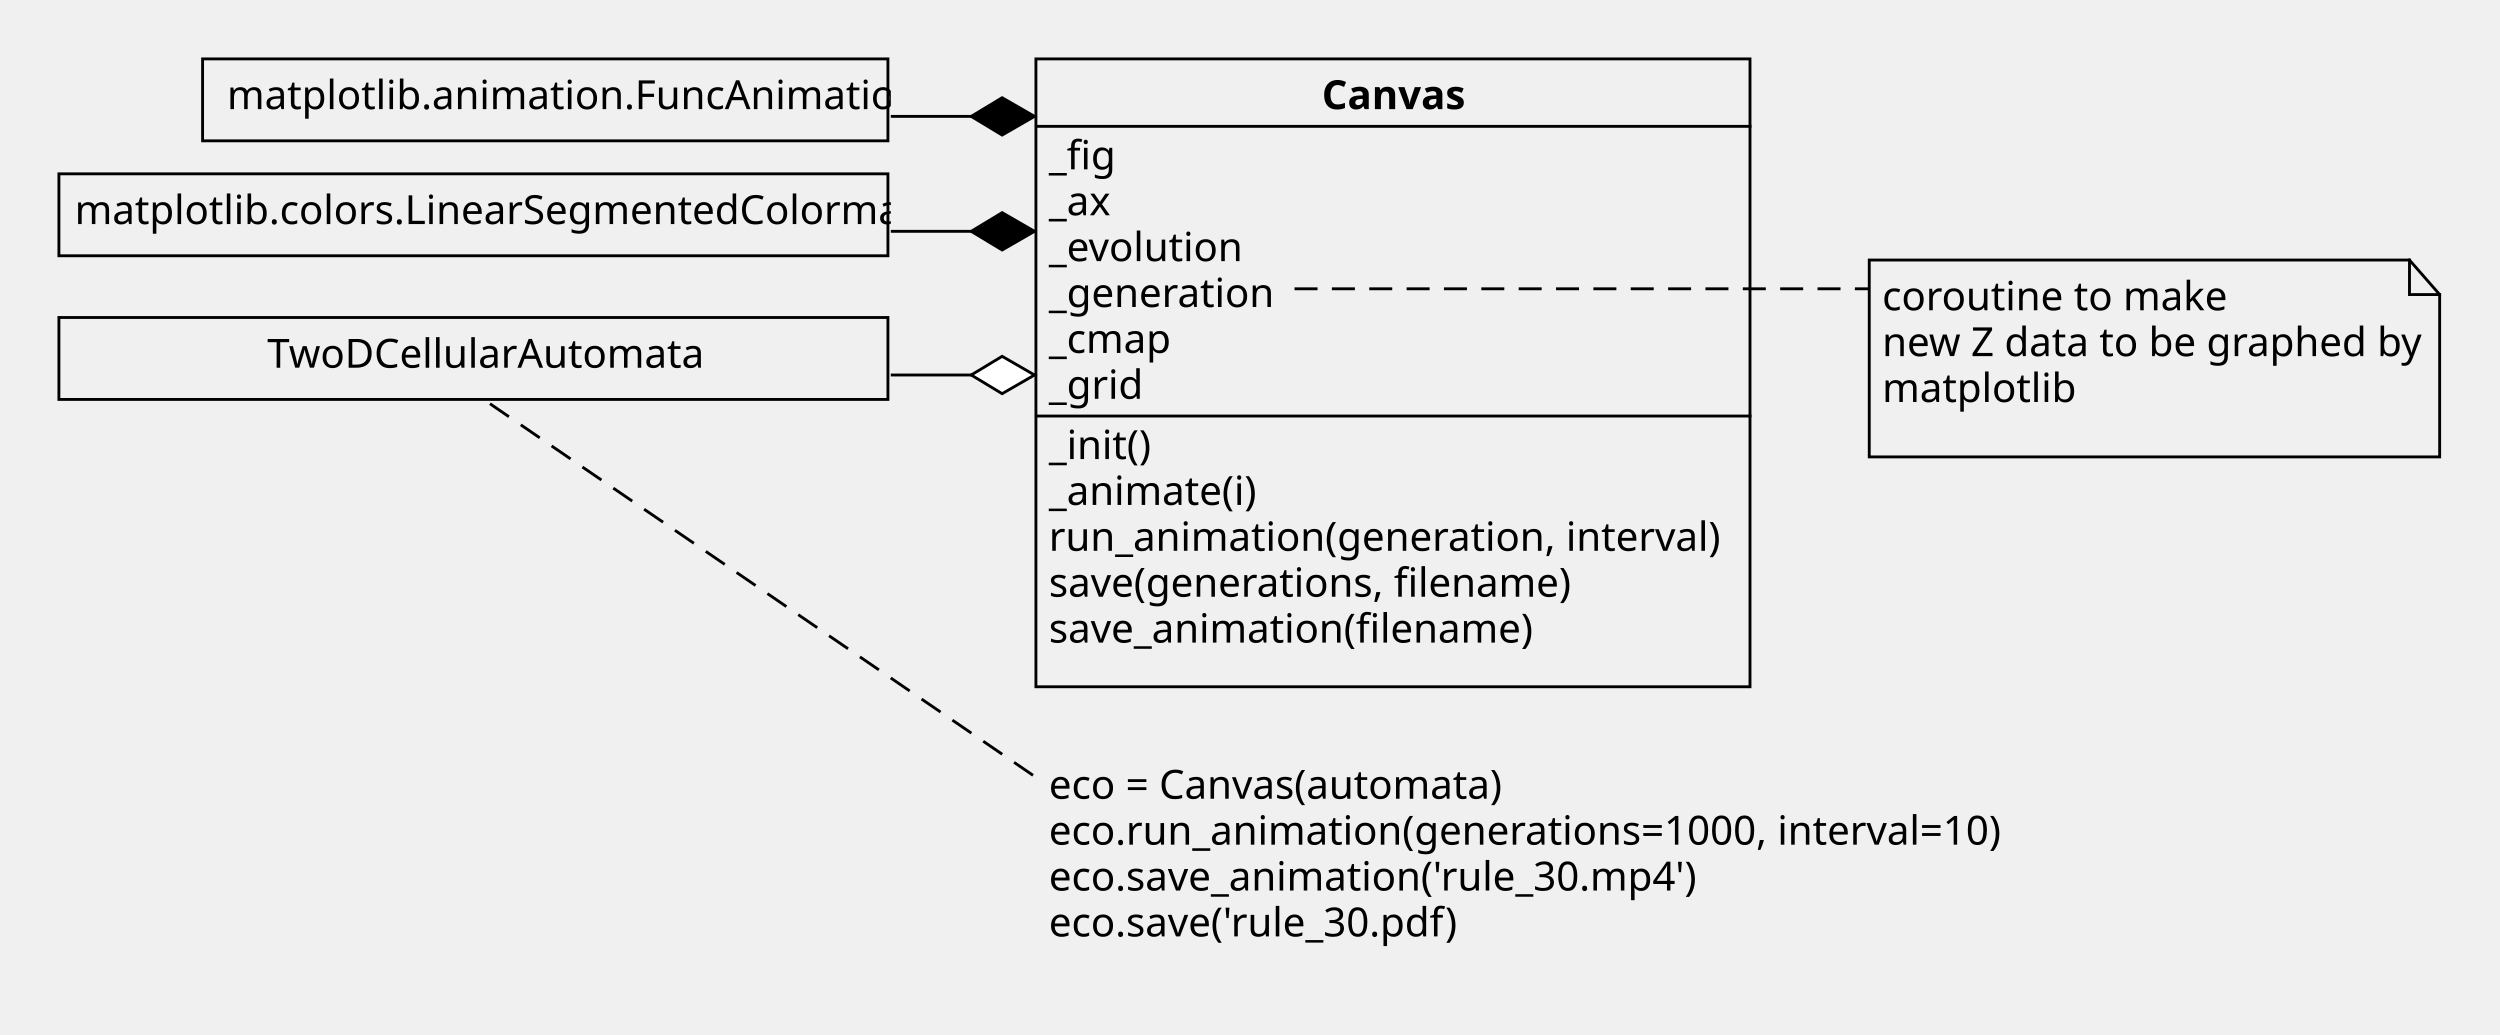
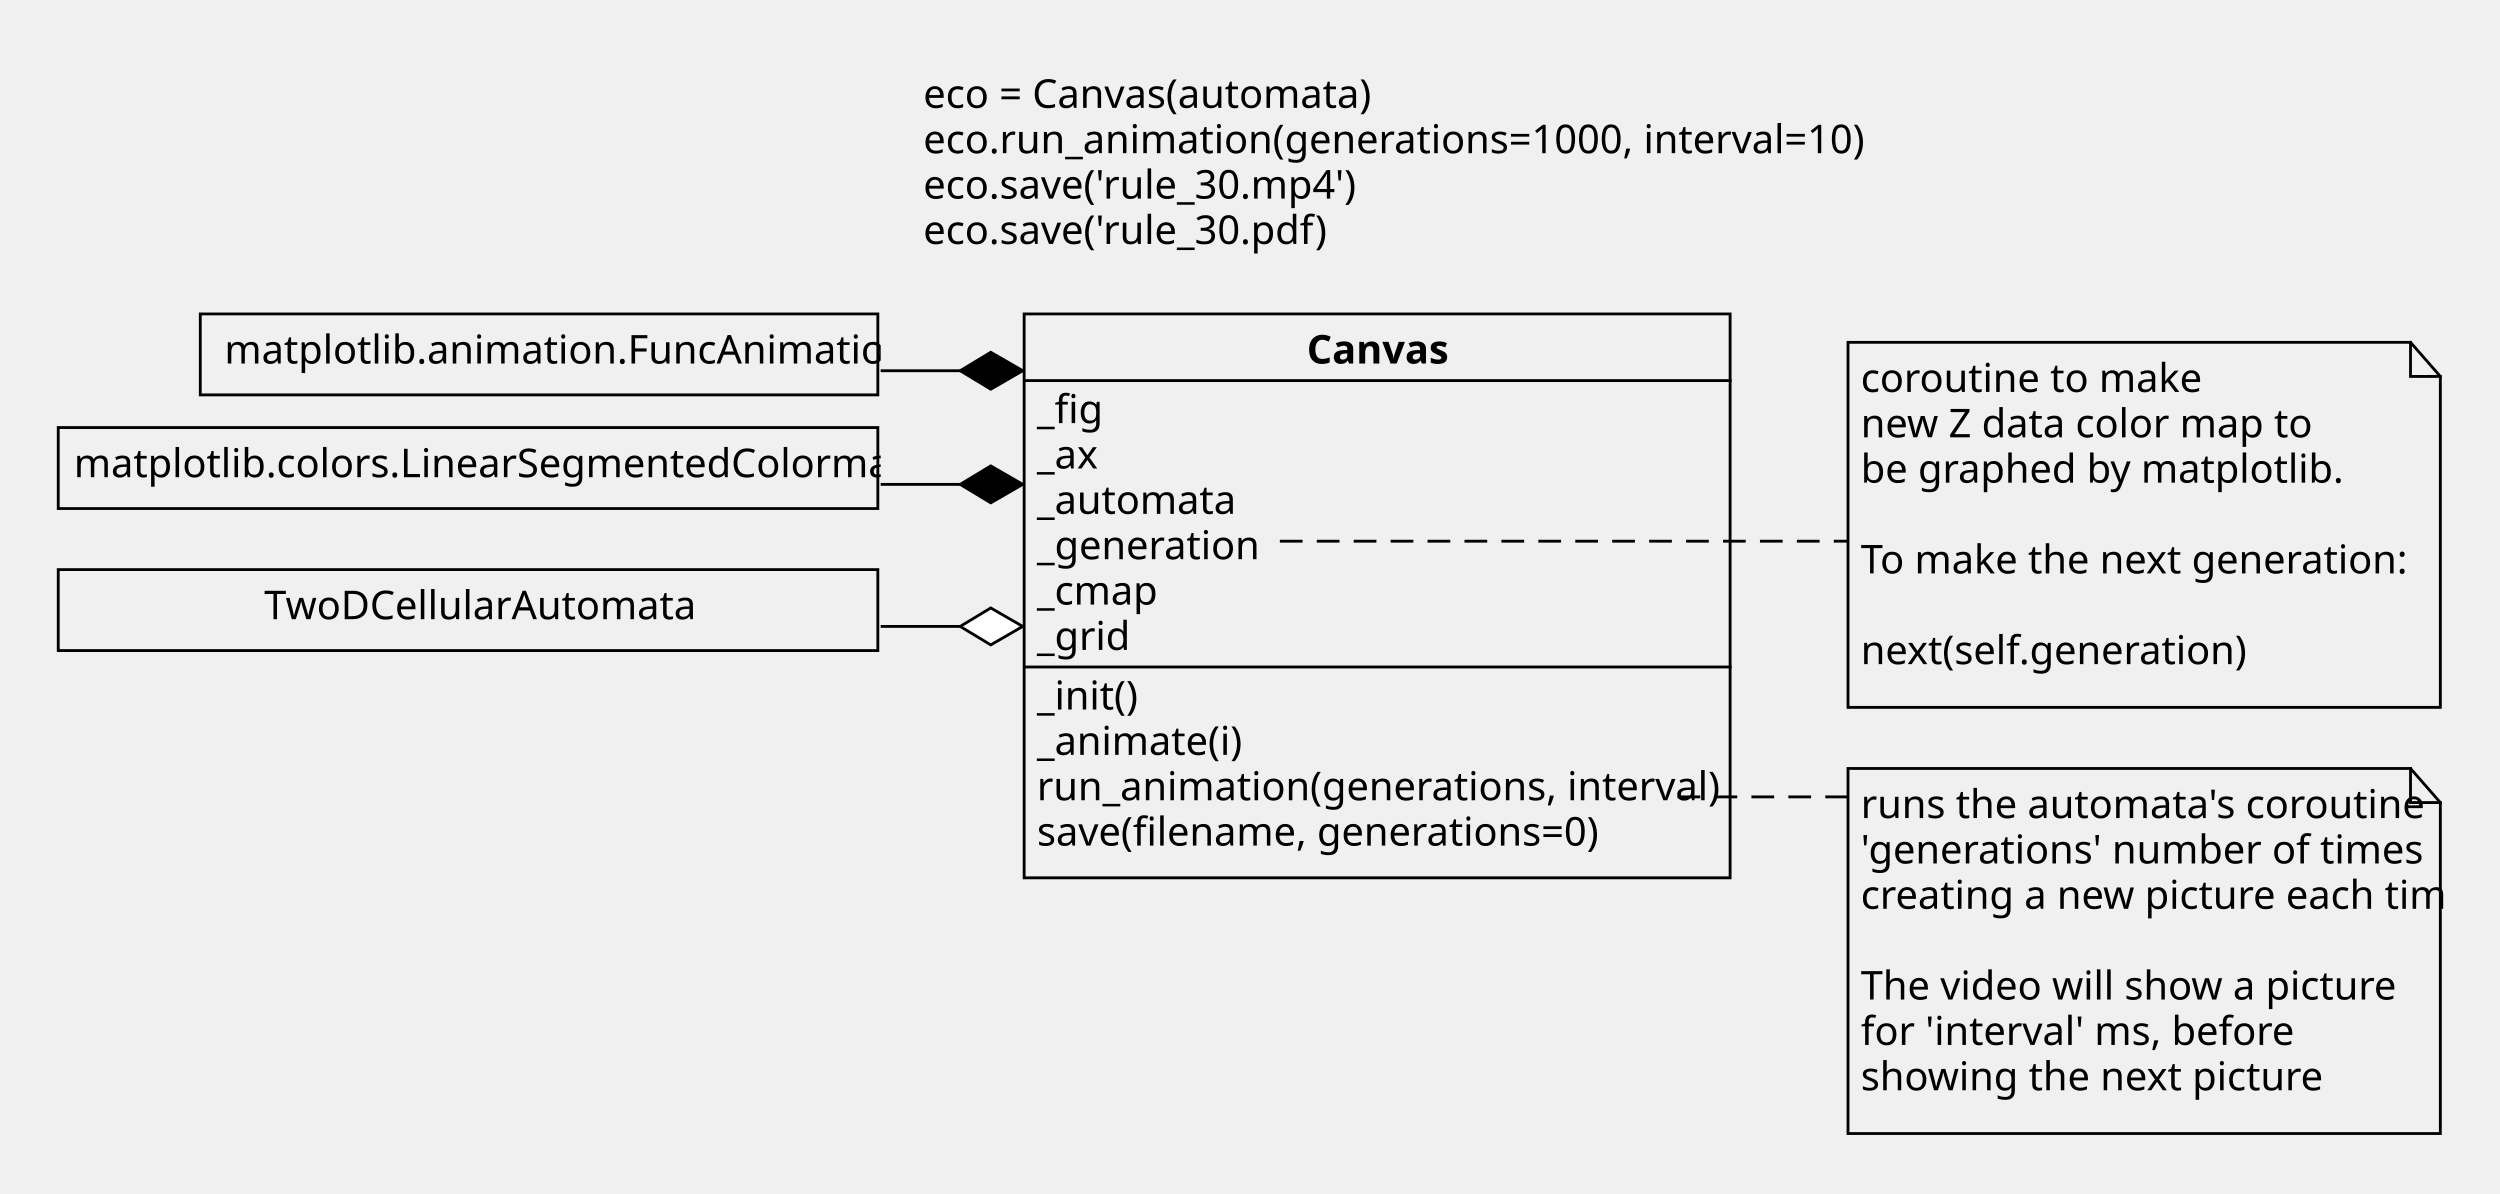
- <svg xmlns="http://www.w3.org/2000/svg" fill-opacity="1" color-rendering="auto" color-interpolation="auto" text-rendering="auto" stroke="black" stroke-linecap="square" width="870" stroke-miterlimit="10" shape-rendering="auto" stroke-opacity="1" fill="black" stroke-dasharray="none" font-weight="normal" stroke-width="1" viewBox="210 90 870 360" height="360" font-family="'Dialog'" font-style="normal" stroke-linejoin="miter" font-size="12px" stroke-dashoffset="0" image-rendering="auto">
+ <svg xmlns="http://www.w3.org/2000/svg" fill-opacity="1" color-rendering="auto" color-interpolation="auto" text-rendering="auto" stroke="black" stroke-linecap="square" width="880" stroke-miterlimit="10" shape-rendering="auto" stroke-opacity="1" fill="black" stroke-dasharray="none" font-weight="normal" stroke-width="1" viewBox="410 90 880 420" height="420" font-family="'Dialog'" font-style="normal" stroke-linejoin="miter" font-size="12px" stroke-dashoffset="0" image-rendering="auto">
  <defs id="genericDefs" />
  <g>
    <defs id="defs1">
      <clipPath clipPathUnits="userSpaceOnUse" id="clipPath1">
        <path d="M0 0 L2147483647 0 L2147483647 2147483647 L0 2147483647 L0 0 Z" />
      </clipPath>
      <clipPath clipPathUnits="userSpaceOnUse" id="clipPath2">
+         <path d="M0 0 L0 130 L210 130 L210 0 Z" />
+       </clipPath>
+       <clipPath clipPathUnits="userSpaceOnUse" id="clipPath3">
        <path d="M0 0 L0 30 L290 30 L290 0 Z" />
      </clipPath>
-       <clipPath clipPathUnits="userSpaceOnUse" id="clipPath3">
+       <clipPath clipPathUnits="userSpaceOnUse" id="clipPath4">
        <path d="M0 0 L0 30 L240 30 L240 0 Z" />
      </clipPath>
-       <clipPath clipPathUnits="userSpaceOnUse" id="clipPath4">
+       <clipPath clipPathUnits="userSpaceOnUse" id="clipPath5">
        <path d="M0 0 L0 30 L80 30 L80 0 Z" />
      </clipPath>
-       <clipPath clipPathUnits="userSpaceOnUse" id="clipPath5">
-         <path d="M0 0 L0 220 L250 220 L250 0 Z" />
-       </clipPath>
      <clipPath clipPathUnits="userSpaceOnUse" id="clipPath6">
-         <path d="M0 0 L0 160 L220 160 L220 0 Z" />
+         <path d="M0 0 L0 200 L250 200 L250 0 Z" />
      </clipPath>
      <clipPath clipPathUnits="userSpaceOnUse" id="clipPath7">
+         <path d="M0 0 L0 30 L90 30 L90 0 Z" />
+       </clipPath>
+       <clipPath clipPathUnits="userSpaceOnUse" id="clipPath8">
        <path d="M0 0 L0 80 L340 80 L340 0 Z" />
      </clipPath>
-       <clipPath clipPathUnits="userSpaceOnUse" id="clipPath8">
+       <clipPath clipPathUnits="userSpaceOnUse" id="clipPath9">
        <path d="M0 0 L0 30 L230 30 L230 0 Z" />
      </clipPath>
-       <clipPath clipPathUnits="userSpaceOnUse" id="clipPath9">
-         <path d="M0 0 L0 70 L200 70 L200 0 Z" />
-       </clipPath>
    </defs>
-     <g fill="rgb(255,255,255)" fill-opacity="0" transform="translate(230,200)" stroke-opacity="0" stroke="rgb(255,255,255)">
-       <rect x="0.5" width="288.5" height="28.5" y="0.5" clip-path="url(#clipPath2)" stroke="none" />
+     <g fill="rgb(255,255,255)" fill-opacity="0" transform="translate(1060,210)" stroke-opacity="0" stroke="rgb(255,255,255)">
+       <path d="M0.5 0.5 L198.5 0.5 L209 12.5 L209 129 L0.5 129 Z" stroke="none" clip-path="url(#clipPath2)" />
    </g>
-     <g transform="translate(230,200)">
-       <rect fill="none" x="0.5" width="288.5" height="28.5" y="0.5" clip-path="url(#clipPath2)" />
-       <text x="73" font-size="14px" y="17.969" clip-path="url(#clipPath2)" font-family="sans-serif" stroke="none" xml:space="preserve">TwoDCellularAutomata</text>
+     <g transform="translate(1060,210)">
+       <path fill="none" d="M0.5 0.5 L198.5 0.5 L209 12.5 L209 129 L0.5 129 Z" clip-path="url(#clipPath2)" />
+       <path fill="none" d="M198.5 0.5 L198.5 12.5 L209 12.5" clip-path="url(#clipPath2)" />
+       <text x="5" font-size="14px" y="17.969" clip-path="url(#clipPath2)" font-family="sans-serif" stroke="none" xml:space="preserve">coroutine to make</text>
+       <text x="5" font-size="14px" y="33.938" clip-path="url(#clipPath2)" font-family="sans-serif" stroke="none" xml:space="preserve">new Z data color map to </text>
+       <text x="5" font-size="14px" y="49.906" clip-path="url(#clipPath2)" font-family="sans-serif" stroke="none" xml:space="preserve">be graphed by matplotlib.</text>
+       <text x="5" font-size="14px" y="81.844" clip-path="url(#clipPath2)" font-family="sans-serif" stroke="none" xml:space="preserve">To make the next generation:</text>
+       <text x="5" font-size="14px" y="113.781" clip-path="url(#clipPath2)" font-family="sans-serif" stroke="none" xml:space="preserve">next(self.generation)</text>
    </g>
-     <g fill="rgb(255,255,255)" fill-opacity="0" transform="translate(280,110)" stroke-opacity="0" stroke="rgb(255,255,255)">
-       <rect x="0.5" width="238.5" height="28.5" y="0.5" clip-path="url(#clipPath3)" stroke="none" />
+     <g fill="rgb(255,255,255)" fill-opacity="0" transform="translate(430,290)" stroke-opacity="0" stroke="rgb(255,255,255)">
+       <rect x="0.5" width="288.5" height="28.5" y="0.5" clip-path="url(#clipPath3)" stroke="none" />
    </g>
-     <g transform="translate(280,110)">
-       <rect fill="none" x="0.5" width="238.5" height="28.5" y="0.5" clip-path="url(#clipPath3)" />
-       <text x="9" font-size="14px" y="17.969" clip-path="url(#clipPath3)" font-family="sans-serif" stroke="none" xml:space="preserve">matplotlib.animation.FuncAnimation</text>
+     <g transform="translate(430,290)">
+       <rect fill="none" x="0.5" width="288.5" height="28.5" y="0.5" clip-path="url(#clipPath3)" />
+       <text x="73" font-size="14px" y="17.969" clip-path="url(#clipPath3)" font-family="sans-serif" stroke="none" xml:space="preserve">TwoDCellularAutomata</text>
    </g>
-     <g fill="rgb(255,255,255)" fill-opacity="0" transform="translate(230,150)" stroke-opacity="0" stroke="rgb(255,255,255)">
-       <rect x="0.5" width="288.5" height="28.5" y="0.5" clip-path="url(#clipPath2)" stroke="none" />
+     <g fill="rgb(255,255,255)" fill-opacity="0" transform="translate(480,200)" stroke-opacity="0" stroke="rgb(255,255,255)">
+       <rect x="0.5" width="238.5" height="28.5" y="0.5" clip-path="url(#clipPath4)" stroke="none" />
    </g>
-     <g transform="translate(230,150)">
-       <rect fill="none" x="0.5" width="288.5" height="28.5" y="0.5" clip-path="url(#clipPath2)" />
-       <text x="6" font-size="14px" y="17.969" clip-path="url(#clipPath2)" font-family="sans-serif" stroke="none" xml:space="preserve">matplotlib.colors.LinearSegmentedColormap</text>
+     <g transform="translate(480,200)">
+       <rect fill="none" x="0.5" width="238.5" height="28.5" y="0.5" clip-path="url(#clipPath4)" />
+       <text x="9" font-size="14px" y="17.969" clip-path="url(#clipPath4)" font-family="sans-serif" stroke="none" xml:space="preserve">matplotlib.animation.FuncAnimation</text>
    </g>
-     <g transform="translate(510,210)">
-       <path fill="none" d="M59.5 10.5 L10.5 10.5" clip-path="url(#clipPath4)" />
-       <path fill="white" d="M48.742 4 L60 10.5 L48.742 17 L37.983 10.5 Z" clip-path="url(#clipPath4)" stroke="none" />
-       <path fill="none" d="M48.742 4 L60 10.5 L48.742 17 L37.983 10.5 Z" clip-path="url(#clipPath4)" />
+     <g fill="rgb(255,255,255)" fill-opacity="0" transform="translate(430,240)" stroke-opacity="0" stroke="rgb(255,255,255)">
+       <rect x="0.5" width="288.5" height="28.5" y="0.5" clip-path="url(#clipPath3)" stroke="none" />
    </g>
-     <g transform="translate(510,160)">
-       <path fill="none" d="M59.5 10.5 L10.5 10.5" clip-path="url(#clipPath4)" />
-       <path d="M48.742 4 L60 10.5 L48.742 17 L37.983 10.5 Z" clip-path="url(#clipPath4)" stroke="none" />
-       <path fill="none" d="M48.742 4 L60 10.5 L48.742 17 L37.983 10.5 Z" clip-path="url(#clipPath4)" />
+     <g transform="translate(430,240)">
+       <rect fill="none" x="0.5" width="288.5" height="28.5" y="0.5" clip-path="url(#clipPath3)" />
+       <text x="6" font-size="14px" y="17.969" clip-path="url(#clipPath3)" font-family="sans-serif" stroke="none" xml:space="preserve">matplotlib.colors.LinearSegmentedColormap</text>
    </g>
-     <g transform="translate(510,120)">
-       <path fill="none" d="M59.5 10.5 L10.5 10.5" clip-path="url(#clipPath4)" />
-       <path d="M48.742 4 L60 10.5 L48.742 17 L37.983 10.5 Z" clip-path="url(#clipPath4)" stroke="none" />
-       <path fill="none" d="M48.742 4 L60 10.5 L48.742 17 L37.983 10.5 Z" clip-path="url(#clipPath4)" />
+     <g transform="translate(710,300)">
+       <path fill="none" d="M59.5 10.5 L10.5 10.5" clip-path="url(#clipPath5)" />
+       <path fill="white" d="M48.742 4 L60 10.5 L48.742 17 L37.983 10.5 Z" clip-path="url(#clipPath5)" stroke="none" />
+       <path fill="none" d="M48.742 4 L60 10.5 L48.742 17 L37.983 10.5 Z" clip-path="url(#clipPath5)" />
    </g>
-     <g fill="rgb(255,255,255)" fill-opacity="0" transform="translate(570,110)" stroke-opacity="0" stroke="rgb(255,255,255)">
-       <rect x="0.5" width="248.5" height="218.5" y="0.5" clip-path="url(#clipPath5)" stroke="none" />
+     <g transform="translate(710,250)">
+       <path fill="none" d="M59.5 10.5 L10.5 10.5" clip-path="url(#clipPath5)" />
+       <path d="M48.742 4 L60 10.5 L48.742 17 L37.983 10.5 Z" clip-path="url(#clipPath5)" stroke="none" />
+       <path fill="none" d="M48.742 4 L60 10.5 L48.742 17 L37.983 10.5 Z" clip-path="url(#clipPath5)" />
    </g>
-     <g transform="translate(570,110)">
-       <rect fill="none" x="0.5" width="248.5" height="218.5" y="0.5" clip-path="url(#clipPath5)" />
-       <text x="100" font-size="14px" y="17.969" clip-path="url(#clipPath5)" font-family="sans-serif" stroke="none" font-weight="bold" xml:space="preserve">Canvas</text>
-       <path fill="none" d="M1 23.969 L249 23.969" clip-path="url(#clipPath5)" />
-       <text x="5" font-size="14px" y="38.938" clip-path="url(#clipPath5)" font-family="sans-serif" stroke="none" xml:space="preserve">_fig</text>
-       <text x="5" font-size="14px" y="54.906" clip-path="url(#clipPath5)" font-family="sans-serif" stroke="none" xml:space="preserve">_ax</text>
-       <text x="5" font-size="14px" y="70.875" clip-path="url(#clipPath5)" font-family="sans-serif" stroke="none" xml:space="preserve">_evolution</text>
-       <text x="5" font-size="14px" y="86.844" clip-path="url(#clipPath5)" font-family="sans-serif" stroke="none" xml:space="preserve">_generation</text>
-       <text x="5" font-size="14px" y="102.812" clip-path="url(#clipPath5)" font-family="sans-serif" stroke="none" xml:space="preserve">_cmap</text>
-       <text x="5" font-size="14px" y="118.781" clip-path="url(#clipPath5)" font-family="sans-serif" stroke="none" xml:space="preserve">_grid</text>
-       <path fill="none" d="M1 124.781 L249 124.781" clip-path="url(#clipPath5)" />
-       <text x="5" font-size="14px" y="139.75" clip-path="url(#clipPath5)" font-family="sans-serif" stroke="none" xml:space="preserve">_init()</text>
-       <text x="5" font-size="14px" y="155.719" clip-path="url(#clipPath5)" font-family="sans-serif" stroke="none" xml:space="preserve">_animate(i)</text>
-       <text x="5" font-size="14px" y="171.688" clip-path="url(#clipPath5)" font-family="sans-serif" stroke="none" xml:space="preserve">run_animation(generation, interval)</text>
-       <text x="5" font-size="14px" y="187.656" clip-path="url(#clipPath5)" font-family="sans-serif" stroke="none" xml:space="preserve">save(generations, filename)</text>
-       <text x="5" font-size="14px" y="203.625" clip-path="url(#clipPath5)" font-family="sans-serif" stroke="none" xml:space="preserve">save_animation(filename)</text>
+     <g transform="translate(710,210)">
+       <path fill="none" d="M59.5 10.5 L10.5 10.5" clip-path="url(#clipPath5)" />
+       <path d="M48.742 4 L60 10.5 L48.742 17 L37.983 10.5 Z" clip-path="url(#clipPath5)" stroke="none" />
+       <path fill="none" d="M48.742 4 L60 10.5 L48.742 17 L37.983 10.5 Z" clip-path="url(#clipPath5)" />
    </g>
-     <g stroke-dasharray="8,5" stroke-miterlimit="5" transform="translate(370,220)" stroke-linecap="butt">
-       <path fill="none" d="M10.5 10.5 L200.5 140.5" clip-path="url(#clipPath6)" />
+     <g fill="rgb(255,255,255)" fill-opacity="0" transform="translate(770,200)" stroke-opacity="0" stroke="rgb(255,255,255)">
+       <rect x="0.5" width="248.5" height="198.5" y="0.5" clip-path="url(#clipPath6)" stroke="none" />
    </g>
-     <g font-family="sans-serif" font-size="14px" transform="translate(570,350)">
-       <text x="5" xml:space="preserve" y="17.969" clip-path="url(#clipPath7)" stroke="none">eco = Canvas(automata)</text>
-       <text x="5" xml:space="preserve" y="33.938" clip-path="url(#clipPath7)" stroke="none">eco.run_animation(generations=1000, interval=10)</text>
-       <text x="5" xml:space="preserve" y="49.906" clip-path="url(#clipPath7)" stroke="none">eco.save_animation('rule_30.mp4')</text>
-       <text x="5" xml:space="preserve" y="65.875" clip-path="url(#clipPath7)" stroke="none">eco.save('rule_30.pdf)</text>
+     <g transform="translate(770,200)">
+       <rect fill="none" x="0.5" width="248.5" height="198.5" y="0.5" clip-path="url(#clipPath6)" />
+       <text x="100" font-size="14px" y="17.969" clip-path="url(#clipPath6)" font-family="sans-serif" stroke="none" font-weight="bold" xml:space="preserve">Canvas</text>
+       <path fill="none" d="M1 23.969 L249 23.969" clip-path="url(#clipPath6)" />
+       <text x="5" font-size="14px" y="38.938" clip-path="url(#clipPath6)" font-family="sans-serif" stroke="none" xml:space="preserve">_fig</text>
+       <text x="5" font-size="14px" y="54.906" clip-path="url(#clipPath6)" font-family="sans-serif" stroke="none" xml:space="preserve">_ax</text>
+       <text x="5" font-size="14px" y="70.875" clip-path="url(#clipPath6)" font-family="sans-serif" stroke="none" xml:space="preserve">_automata</text>
+       <text x="5" font-size="14px" y="86.844" clip-path="url(#clipPath6)" font-family="sans-serif" stroke="none" xml:space="preserve">_generation</text>
+       <text x="5" font-size="14px" y="102.812" clip-path="url(#clipPath6)" font-family="sans-serif" stroke="none" xml:space="preserve">_cmap</text>
+       <text x="5" font-size="14px" y="118.781" clip-path="url(#clipPath6)" font-family="sans-serif" stroke="none" xml:space="preserve">_grid</text>
+       <path fill="none" d="M1 124.781 L249 124.781" clip-path="url(#clipPath6)" />
+       <text x="5" font-size="14px" y="139.75" clip-path="url(#clipPath6)" font-family="sans-serif" stroke="none" xml:space="preserve">_init()</text>
+       <text x="5" font-size="14px" y="155.719" clip-path="url(#clipPath6)" font-family="sans-serif" stroke="none" xml:space="preserve">_animate(i)</text>
+       <text x="5" font-size="14px" y="171.688" clip-path="url(#clipPath6)" font-family="sans-serif" stroke="none" xml:space="preserve">run_animation(generations, interval)</text>
+       <text x="5" font-size="14px" y="187.656" clip-path="url(#clipPath6)" font-family="sans-serif" stroke="none" xml:space="preserve">save(filename, generations=0)</text>
    </g>
-     <g stroke-dasharray="8,5" stroke-miterlimit="5" transform="translate(650,180)" stroke-linecap="butt">
-       <path fill="none" d="M10.5 10.5 L210.5 10.5" clip-path="url(#clipPath8)" />
+     <g stroke-dasharray="8,5" stroke-miterlimit="5" transform="translate(990,360)" stroke-linecap="butt">
+       <path fill="none" d="M10.5 10.5 L70.5 10.5" clip-path="url(#clipPath7)" />
    </g>
-     <g fill="rgb(255,255,255)" fill-opacity="0" transform="translate(860,180)" stroke-opacity="0" stroke="rgb(255,255,255)">
-       <path d="M0.5 0.5 L188.5 0.5 L199 12.5 L199 69 L0.5 69 Z" stroke="none" clip-path="url(#clipPath9)" />
+     <g fill="rgb(255,255,255)" fill-opacity="0" transform="translate(1060,360)" stroke-opacity="0" stroke="rgb(255,255,255)">
+       <path d="M0.5 0.5 L198.5 0.5 L209 12.5 L209 129 L0.5 129 Z" stroke="none" clip-path="url(#clipPath2)" />
    </g>
-     <g transform="translate(860,180)">
-       <path fill="none" d="M0.5 0.5 L188.5 0.5 L199 12.5 L199 69 L0.5 69 Z" clip-path="url(#clipPath9)" />
-       <path fill="none" d="M188.5 0.5 L188.5 12.5 L199 12.5" clip-path="url(#clipPath9)" />
-       <text x="5" font-size="14px" y="17.969" clip-path="url(#clipPath9)" font-family="sans-serif" stroke="none" xml:space="preserve">coroutine to make</text>
-       <text x="5" font-size="14px" y="33.938" clip-path="url(#clipPath9)" font-family="sans-serif" stroke="none" xml:space="preserve">new Z data to be graphed by</text>
-       <text x="5" font-size="14px" y="49.906" clip-path="url(#clipPath9)" font-family="sans-serif" stroke="none" xml:space="preserve">matplotlib</text>
+     <g transform="translate(1060,360)">
+       <path fill="none" d="M0.5 0.5 L198.5 0.5 L209 12.5 L209 129 L0.5 129 Z" clip-path="url(#clipPath2)" />
+       <path fill="none" d="M198.5 0.5 L198.5 12.5 L209 12.5" clip-path="url(#clipPath2)" />
+       <text x="5" font-size="14px" y="17.969" clip-path="url(#clipPath2)" font-family="sans-serif" stroke="none" xml:space="preserve">runs the automata's coroutine</text>
+       <text x="5" font-size="14px" y="33.938" clip-path="url(#clipPath2)" font-family="sans-serif" stroke="none" xml:space="preserve">'generations' number of times</text>
+       <text x="5" font-size="14px" y="49.906" clip-path="url(#clipPath2)" font-family="sans-serif" stroke="none" xml:space="preserve">creating a new picture each time</text>
+       <text x="5" font-size="14px" y="81.844" clip-path="url(#clipPath2)" font-family="sans-serif" stroke="none" xml:space="preserve">The video will show a picture</text>
+       <text x="5" font-size="14px" y="97.812" clip-path="url(#clipPath2)" font-family="sans-serif" stroke="none" xml:space="preserve">for 'interval' ms, before </text>
+       <text x="5" font-size="14px" y="113.781" clip-path="url(#clipPath2)" font-family="sans-serif" stroke="none" xml:space="preserve">showing the next picture</text>
+     </g>
+     <g font-family="sans-serif" font-size="14px" transform="translate(730,110)">
+       <text x="5" xml:space="preserve" y="17.969" clip-path="url(#clipPath8)" stroke="none">eco = Canvas(automata)</text>
+       <text x="5" xml:space="preserve" y="33.938" clip-path="url(#clipPath8)" stroke="none">eco.run_animation(generations=1000, interval=10)</text>
+       <text x="5" xml:space="preserve" y="49.906" clip-path="url(#clipPath8)" stroke="none">eco.save('rule_30.mp4')</text>
+       <text x="5" xml:space="preserve" y="65.875" clip-path="url(#clipPath8)" stroke="none">eco.save('rule_30.pdf)</text>
+     </g>
+     <g stroke-dasharray="8,5" stroke-miterlimit="5" transform="translate(850,270)" stroke-linecap="butt">
+       <path fill="none" d="M10.5 10.5 L210.5 10.5" clip-path="url(#clipPath9)" />
    </g>
  </g>
</svg>
